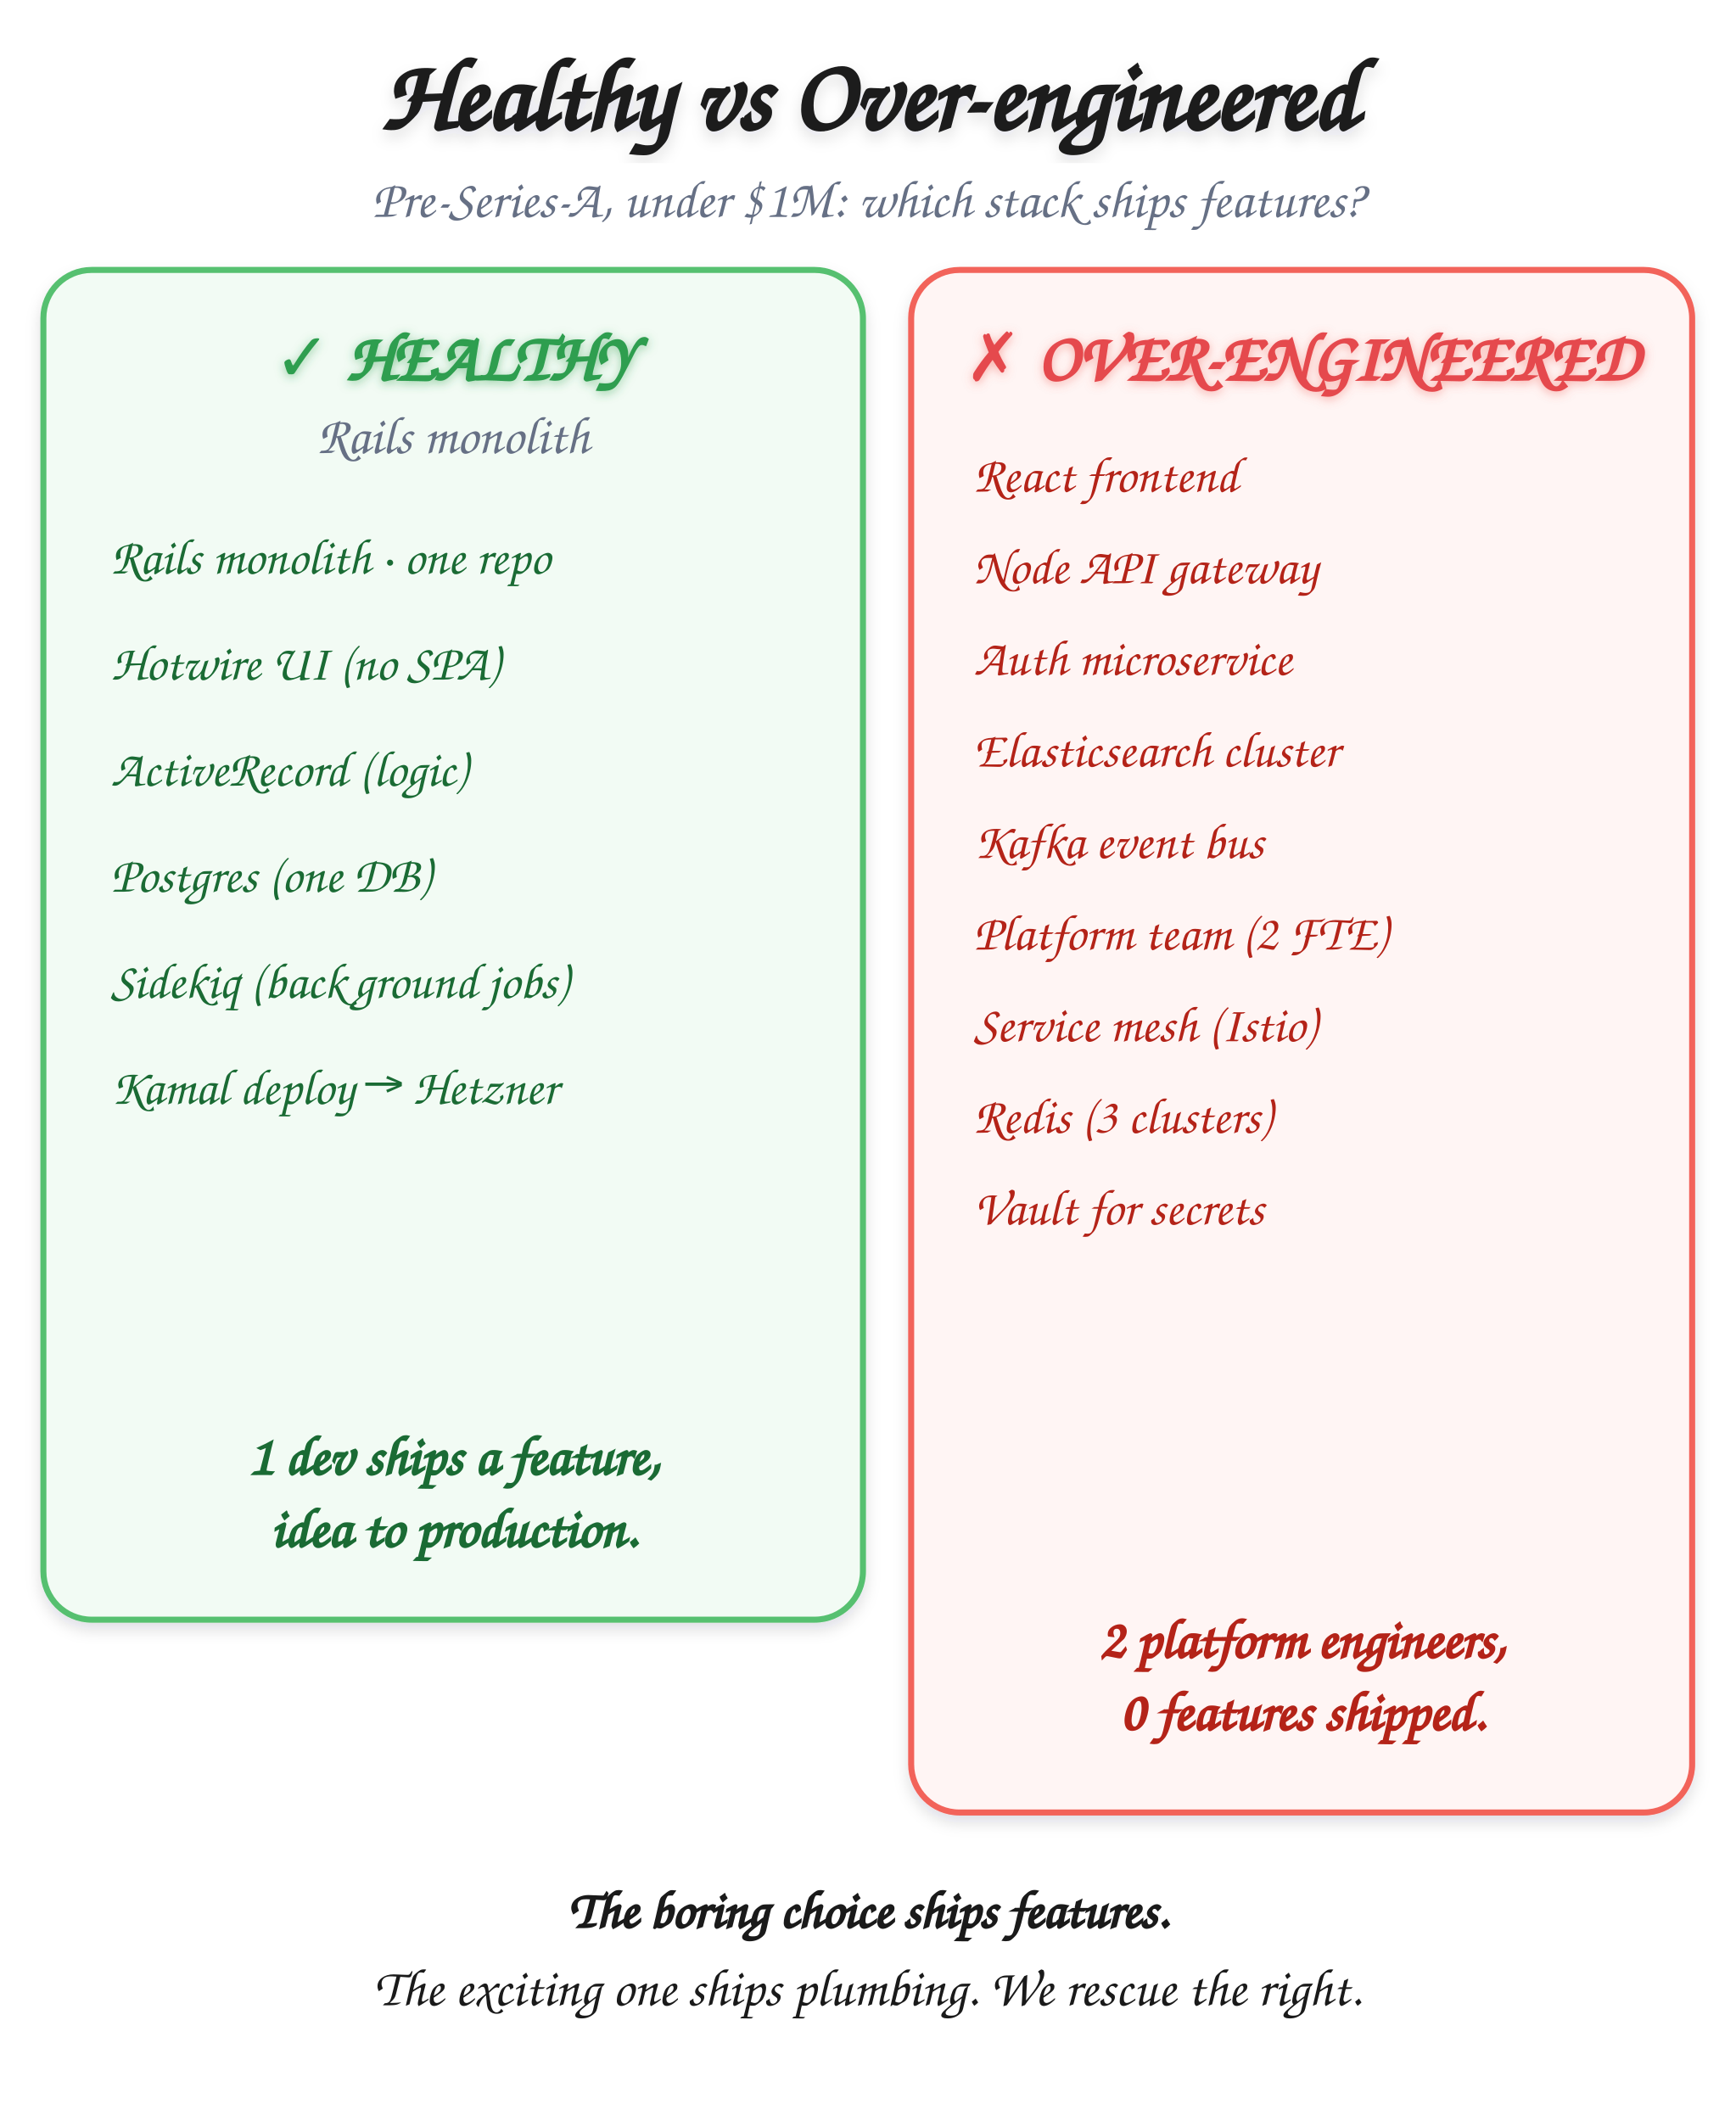
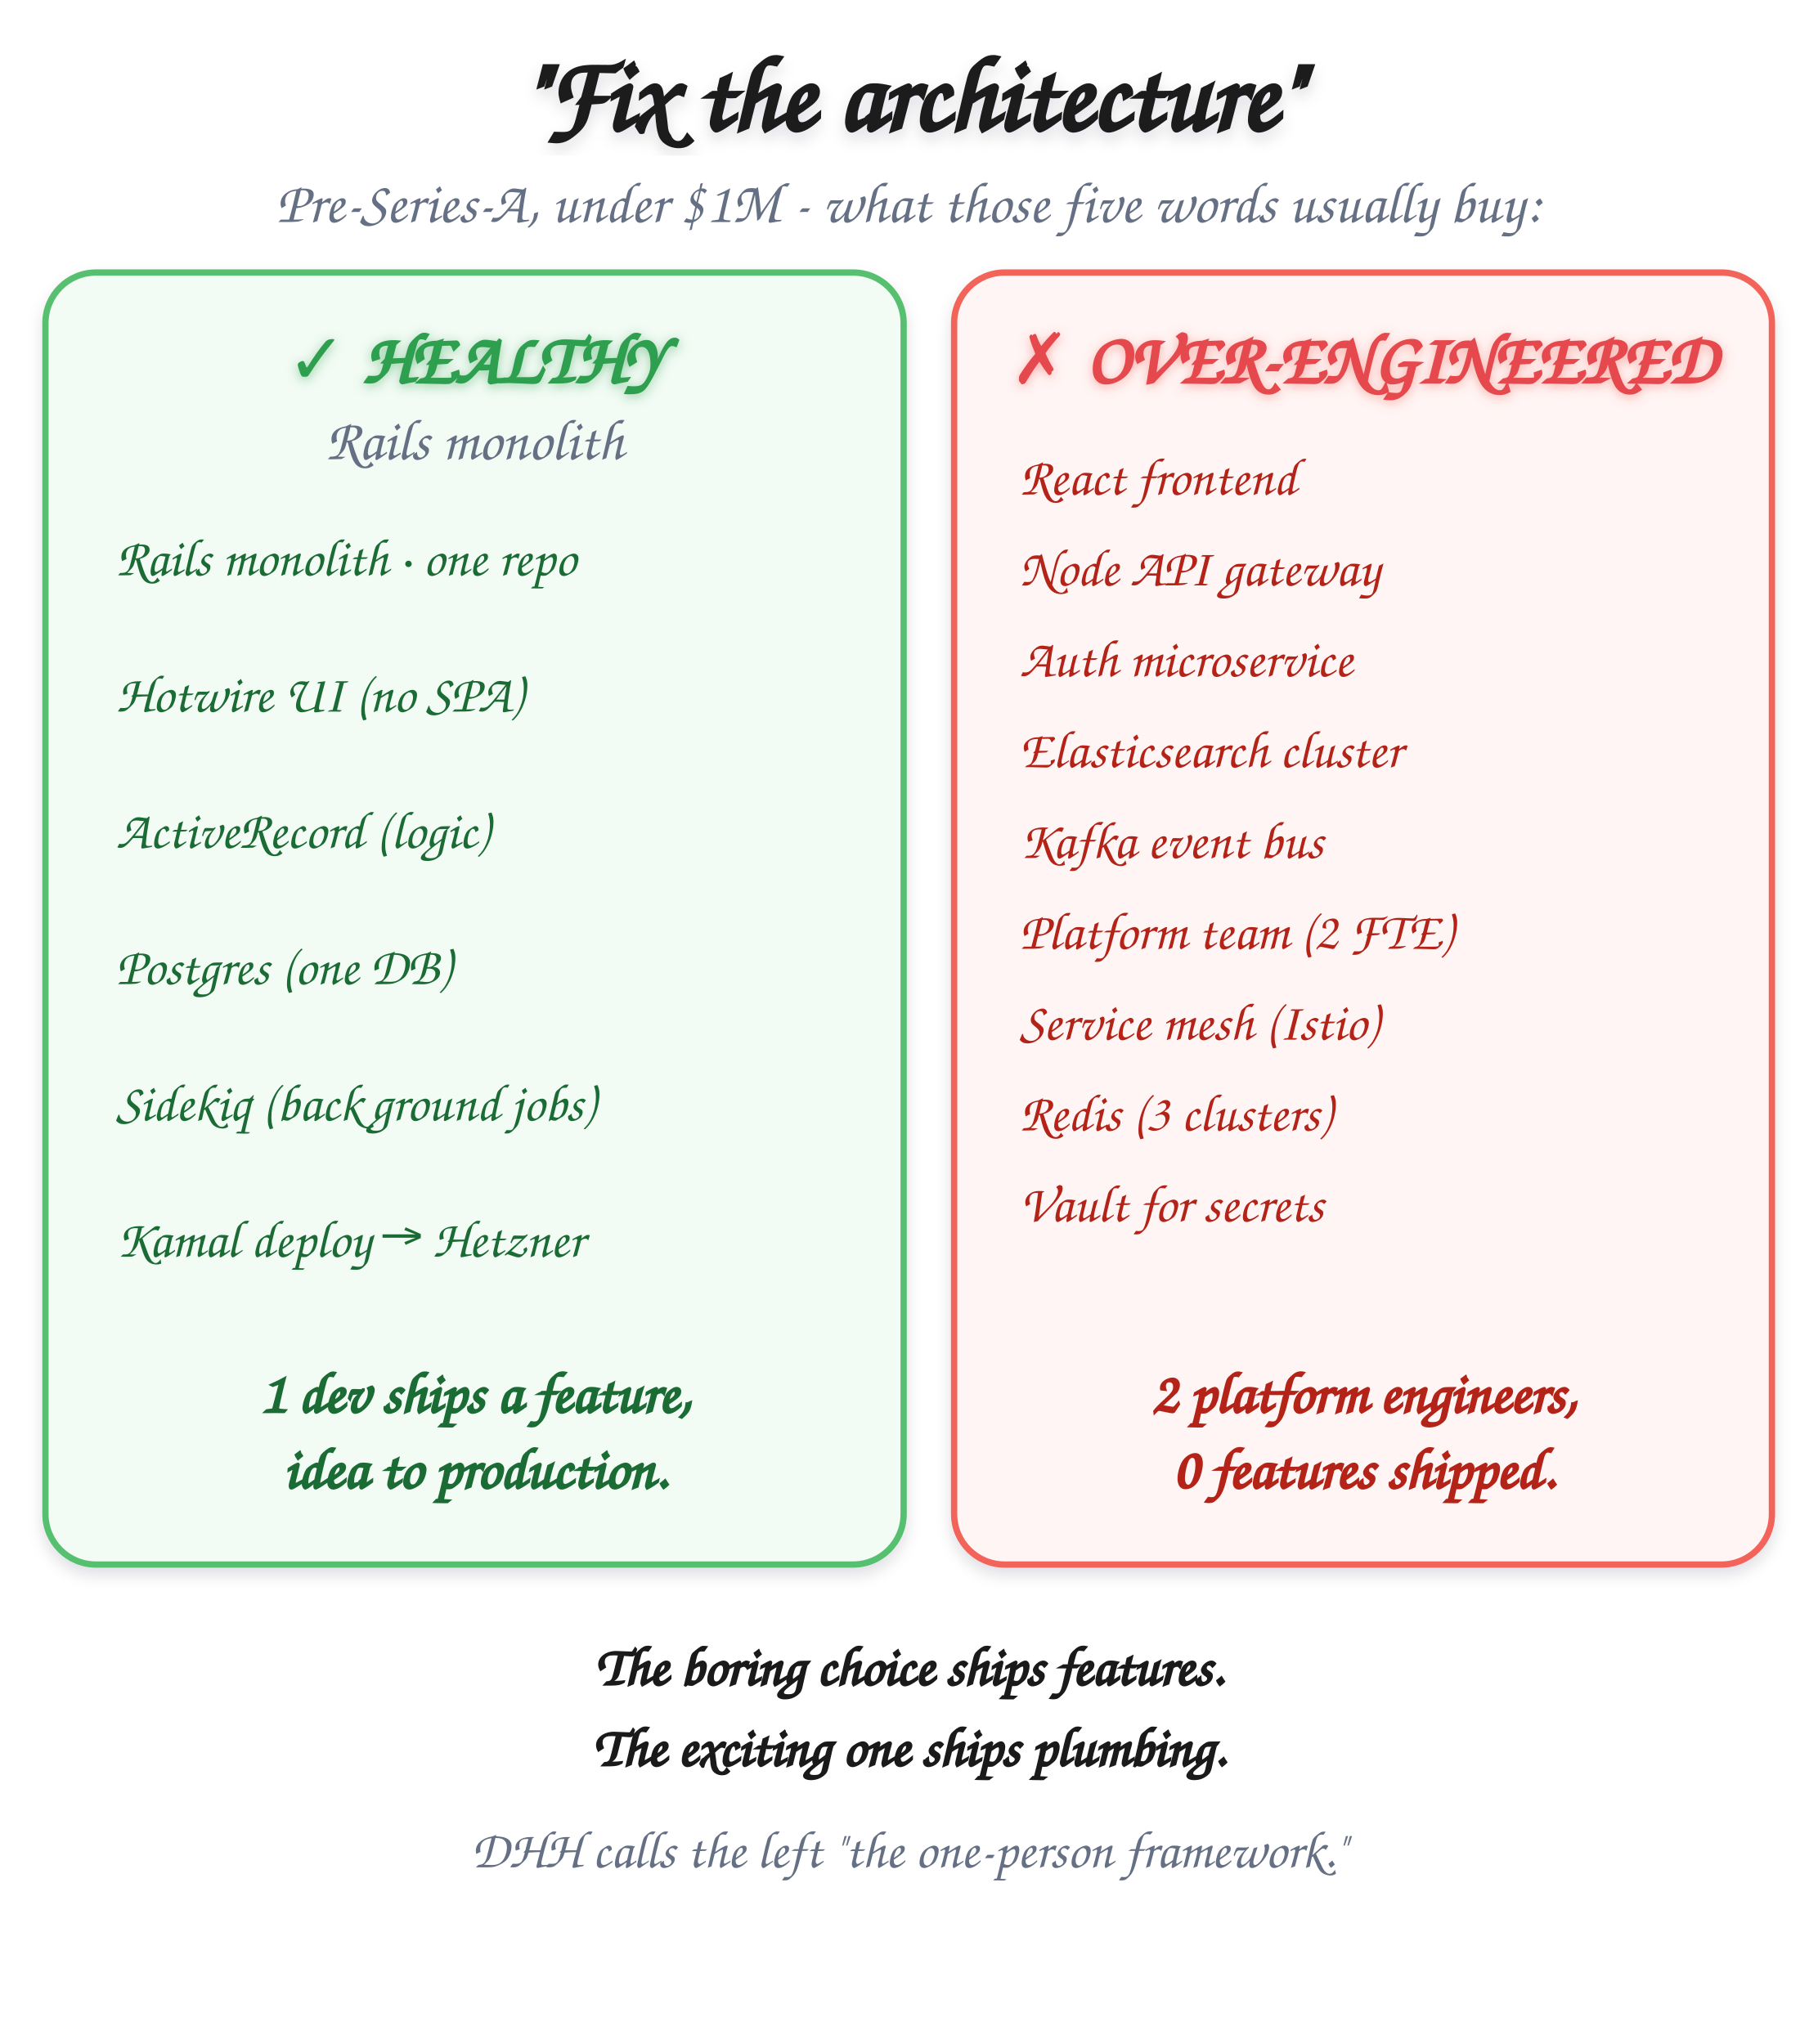
- <svg xmlns="http://www.w3.org/2000/svg" viewBox="0 0 720 880" role="img" aria-labelledby="ac-title">
+ <svg xmlns="http://www.w3.org/2000/svg" viewBox="0 0 720 810" role="img" aria-labelledby="ac-title">
  <defs>
    <style>
      .h  { font-family: "Caveat", "Patrick Hand", "Comic Sans MS", cursive; }
      .title{ font-size: 42px; font-weight: 700; fill: #1a1a1a; filter: url(#soft); }
-       .sub  { font-size: 22px; fill: #667085; }
+       .sub  { font-size: 23px; fill: #667085; }
+       .subq { font-size: 24px; font-weight: 700; fill: #b8860b; }
      .hg { font-size: 28px; font-weight: 700; fill: #2e9e4f; filter: url(#gG); }
      .hr { font-size: 28px; font-weight: 700; fill: #e5484d; filter: url(#gR); }
      .ig { font-size: 21px; fill: #1a6b34; }
      .ir { font-size: 21px; fill: #b42318; }
      .cardG{ fill: #f2fbf4; stroke: #57c06f; stroke-width: 2.5; filter: url(#soft); }
      .cardR{ fill: #fff5f4; stroke: #f2635a; stroke-width: 2.5; filter: url(#soft); }
      .resG { font-size: 23px; font-weight: 700; fill: #1a6b34; }
      .resR { font-size: 23px; font-weight: 700; fill: #b42318; }
      .foot { font-size: 22px; fill: #1a1a1a; }
      .footb{ font-weight: 700; }
+       .foots{ font-size: 21px; fill: #667085; font-style: italic; }
    </style>
    <filter id="soft" x="-6%" y="-4%" width="112%" height="112%">
      <feDropShadow dx="0" dy="3" stdDeviation="3" flood-color="#1a1a2e" flood-opacity="0.13" />
    </filter>
    <filter id="gG" x="-20%" y="-40%" width="140%" height="180%">
      <feDropShadow dx="0" dy="1" stdDeviation="2" flood-color="#2e9e4f" flood-opacity="0.5" />
    </filter>
    <filter id="gR" x="-20%" y="-40%" width="140%" height="180%">
      <feDropShadow dx="0" dy="1" stdDeviation="2" flood-color="#f2635a" flood-opacity="0.5" />
    </filter>
  </defs>
-   <text x="360" y="54" text-anchor="middle" class="h title">Healthy vs Over-engineered</text>
-   <text x="360" y="90" text-anchor="middle" class="h sub">Pre-Series-A, under $1M: which stack ships features?</text>
-   <rect x="18" y="112" width="340" height="560" rx="20" class="cardG" />
-   <text x="188" y="158" text-anchor="middle" class="h hg">✓ HEALTHY</text>
-   <text x="188" y="188" text-anchor="middle" class="h sub" fill="#2e9e4f">Rails monolith</text>
-   <text x="46" y="238" class="h ig">Rails monolith · one repo</text>
+   <text x="360" y="52" text-anchor="middle" class="h title">"Fix the architecture"</text>
+   <text x="360" y="88" text-anchor="middle" class="h sub">Pre-Series-A, under $1M - what those five words usually buy:</text>
+   <rect x="18" y="108" width="340" height="512" rx="20" class="cardG" />
+   <text x="188" y="152" text-anchor="middle" class="h hg">✓ HEALTHY</text>
+   <text x="188" y="182" text-anchor="middle" class="h sub" fill="#2e9e4f">Rails monolith</text>
+   <text x="46" y="228" class="h ig">Rails monolith · one repo</text>
  <text x="46" y="282" class="h ig">Hotwire UI (no SPA)</text>
-   <text x="46" y="326" class="h ig">ActiveRecord (logic)</text>
-   <text x="46" y="370" class="h ig">Postgres (one DB)</text>
-   <text x="46" y="414" class="h ig">Sidekiq (background jobs)</text>
-   <text x="46" y="458" class="h ig">Kamal deploy → Hetzner</text>
-   <text x="188" y="612" text-anchor="middle" class="h resG">1 dev ships a feature,</text>
-   <text x="188" y="642" text-anchor="middle" class="h resG">idea to production.</text>
-   <rect x="378" y="112" width="324" height="640" rx="20" class="cardR" />
-   <text x="540" y="158" text-anchor="middle" class="h hr">✗ OVER-ENGINEERED</text>
-   <text x="404" y="204" class="h ir">React frontend</text>
-   <text x="404" y="242" class="h ir">Node API gateway</text>
-   <text x="404" y="280" class="h ir">Auth microservice</text>
-   <text x="404" y="318" class="h ir">Elasticsearch cluster</text>
-   <text x="404" y="356" class="h ir">Kafka event bus</text>
-   <text x="404" y="394" class="h ir">Platform team (2 FTE)</text>
-   <text x="404" y="432" class="h ir">Service mesh (Istio)</text>
-   <text x="404" y="470" class="h ir">Redis (3 clusters)</text>
-   <text x="404" y="508" class="h ir">Vault for secrets</text>
-   <text x="540" y="688" text-anchor="middle" class="h resR">2 platform engineers,</text>
-   <text x="540" y="718" text-anchor="middle" class="h resR">0 features shipped.</text>
-   <text x="360" y="800" text-anchor="middle" class="h foot">
-     <tspan class="footb">The boring choice ships features.</tspan>
-   </text>
-   <text x="360" y="832" text-anchor="middle" class="h foot">The exciting one ships plumbing. We rescue the right.</text>
+   <text x="46" y="336" class="h ig">ActiveRecord (logic)</text>
+   <text x="46" y="390" class="h ig">Postgres (one DB)</text>
+   <text x="46" y="444" class="h ig">Sidekiq (background jobs)</text>
+   <text x="46" y="498" class="h ig">Kamal deploy → Hetzner</text>
+   <text x="188" y="560" text-anchor="middle" class="h resG">1 dev ships a feature,</text>
+   <text x="188" y="590" text-anchor="middle" class="h resG">idea to production.</text>
+   <rect x="378" y="108" width="324" height="512" rx="20" class="cardR" />
+   <text x="540" y="152" text-anchor="middle" class="h hr">✗ OVER-ENGINEERED</text>
+   <text x="404" y="196" class="h ir">React frontend</text>
+   <text x="404" y="232" class="h ir">Node API gateway</text>
+   <text x="404" y="268" class="h ir">Auth microservice</text>
+   <text x="404" y="304" class="h ir">Elasticsearch cluster</text>
+   <text x="404" y="340" class="h ir">Kafka event bus</text>
+   <text x="404" y="376" class="h ir">Platform team (2 FTE)</text>
+   <text x="404" y="412" class="h ir">Service mesh (Istio)</text>
+   <text x="404" y="448" class="h ir">Redis (3 clusters)</text>
+   <text x="404" y="484" class="h ir">Vault for secrets</text>
+   <text x="540" y="560" text-anchor="middle" class="h resR">2 platform engineers,</text>
+   <text x="540" y="590" text-anchor="middle" class="h resR">0 features shipped.</text>
+   <text x="360" y="668" text-anchor="middle" class="h foot" font-weight="700">The boring choice ships features.</text>
+   <text x="360" y="700" text-anchor="middle" class="h foot" font-weight="700">The exciting one ships plumbing.</text>
+   <text x="360" y="740" text-anchor="middle" class="h foots">DHH calls the left "the one-person framework."</text>
</svg>
